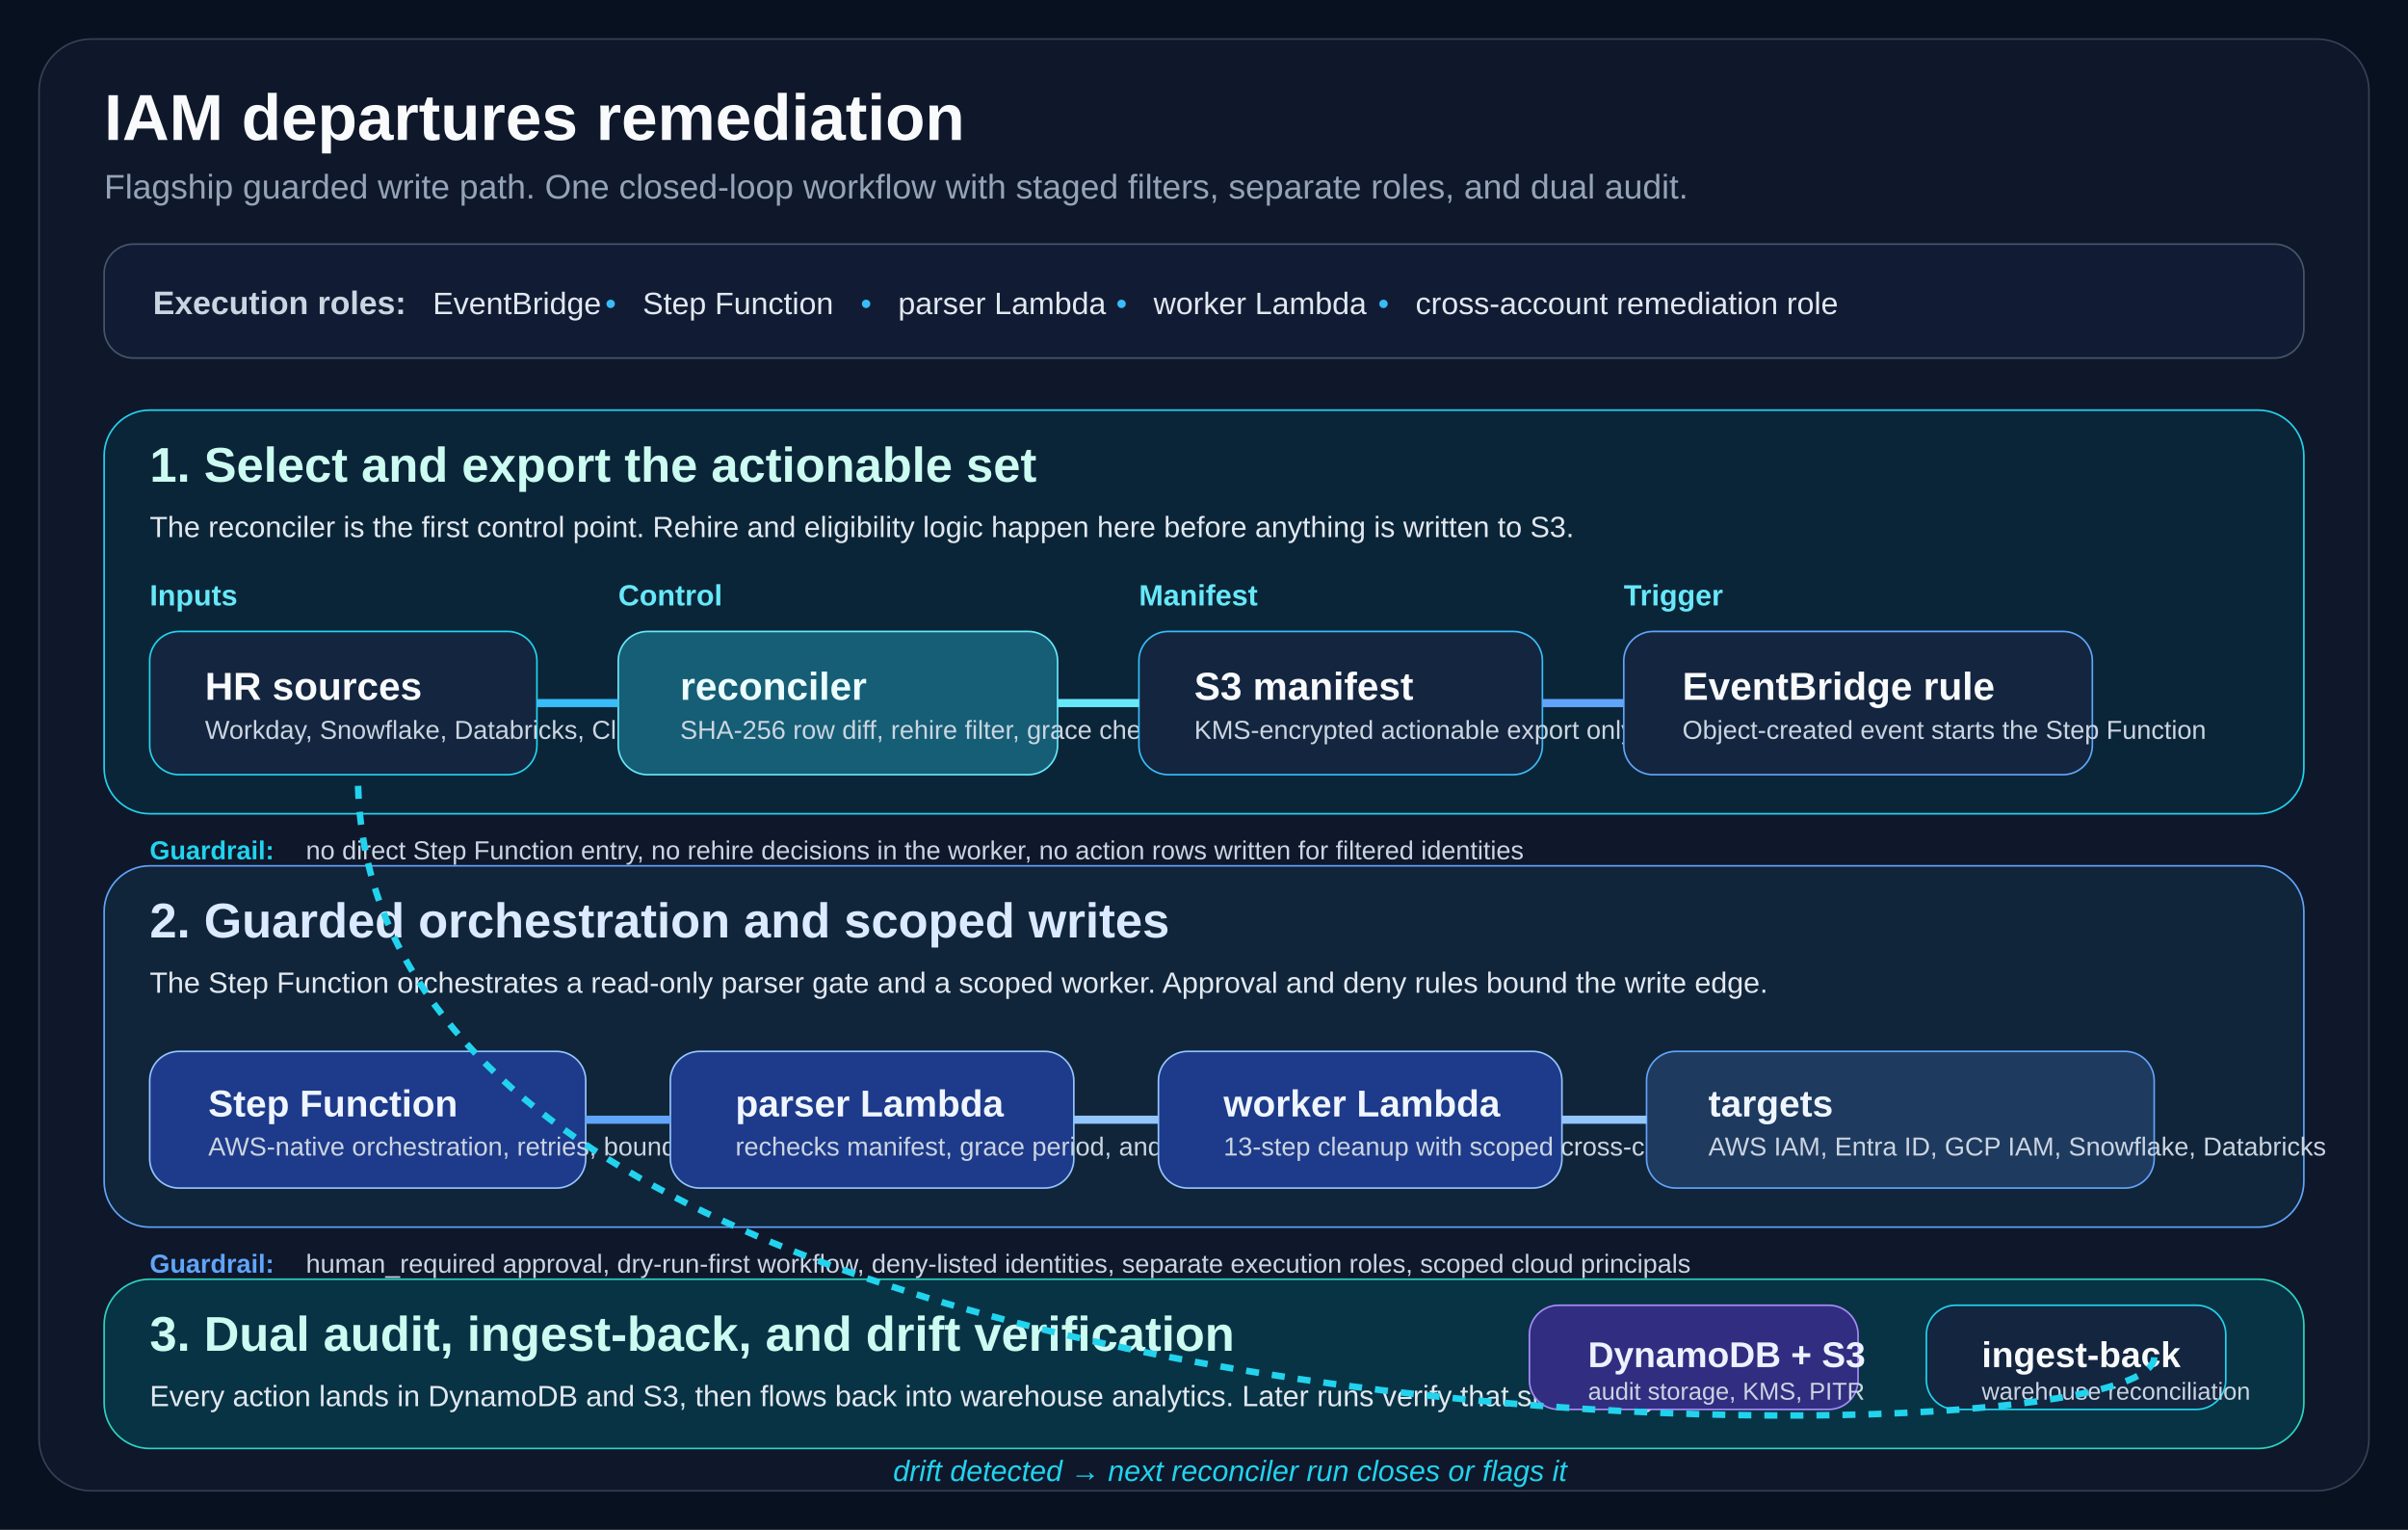
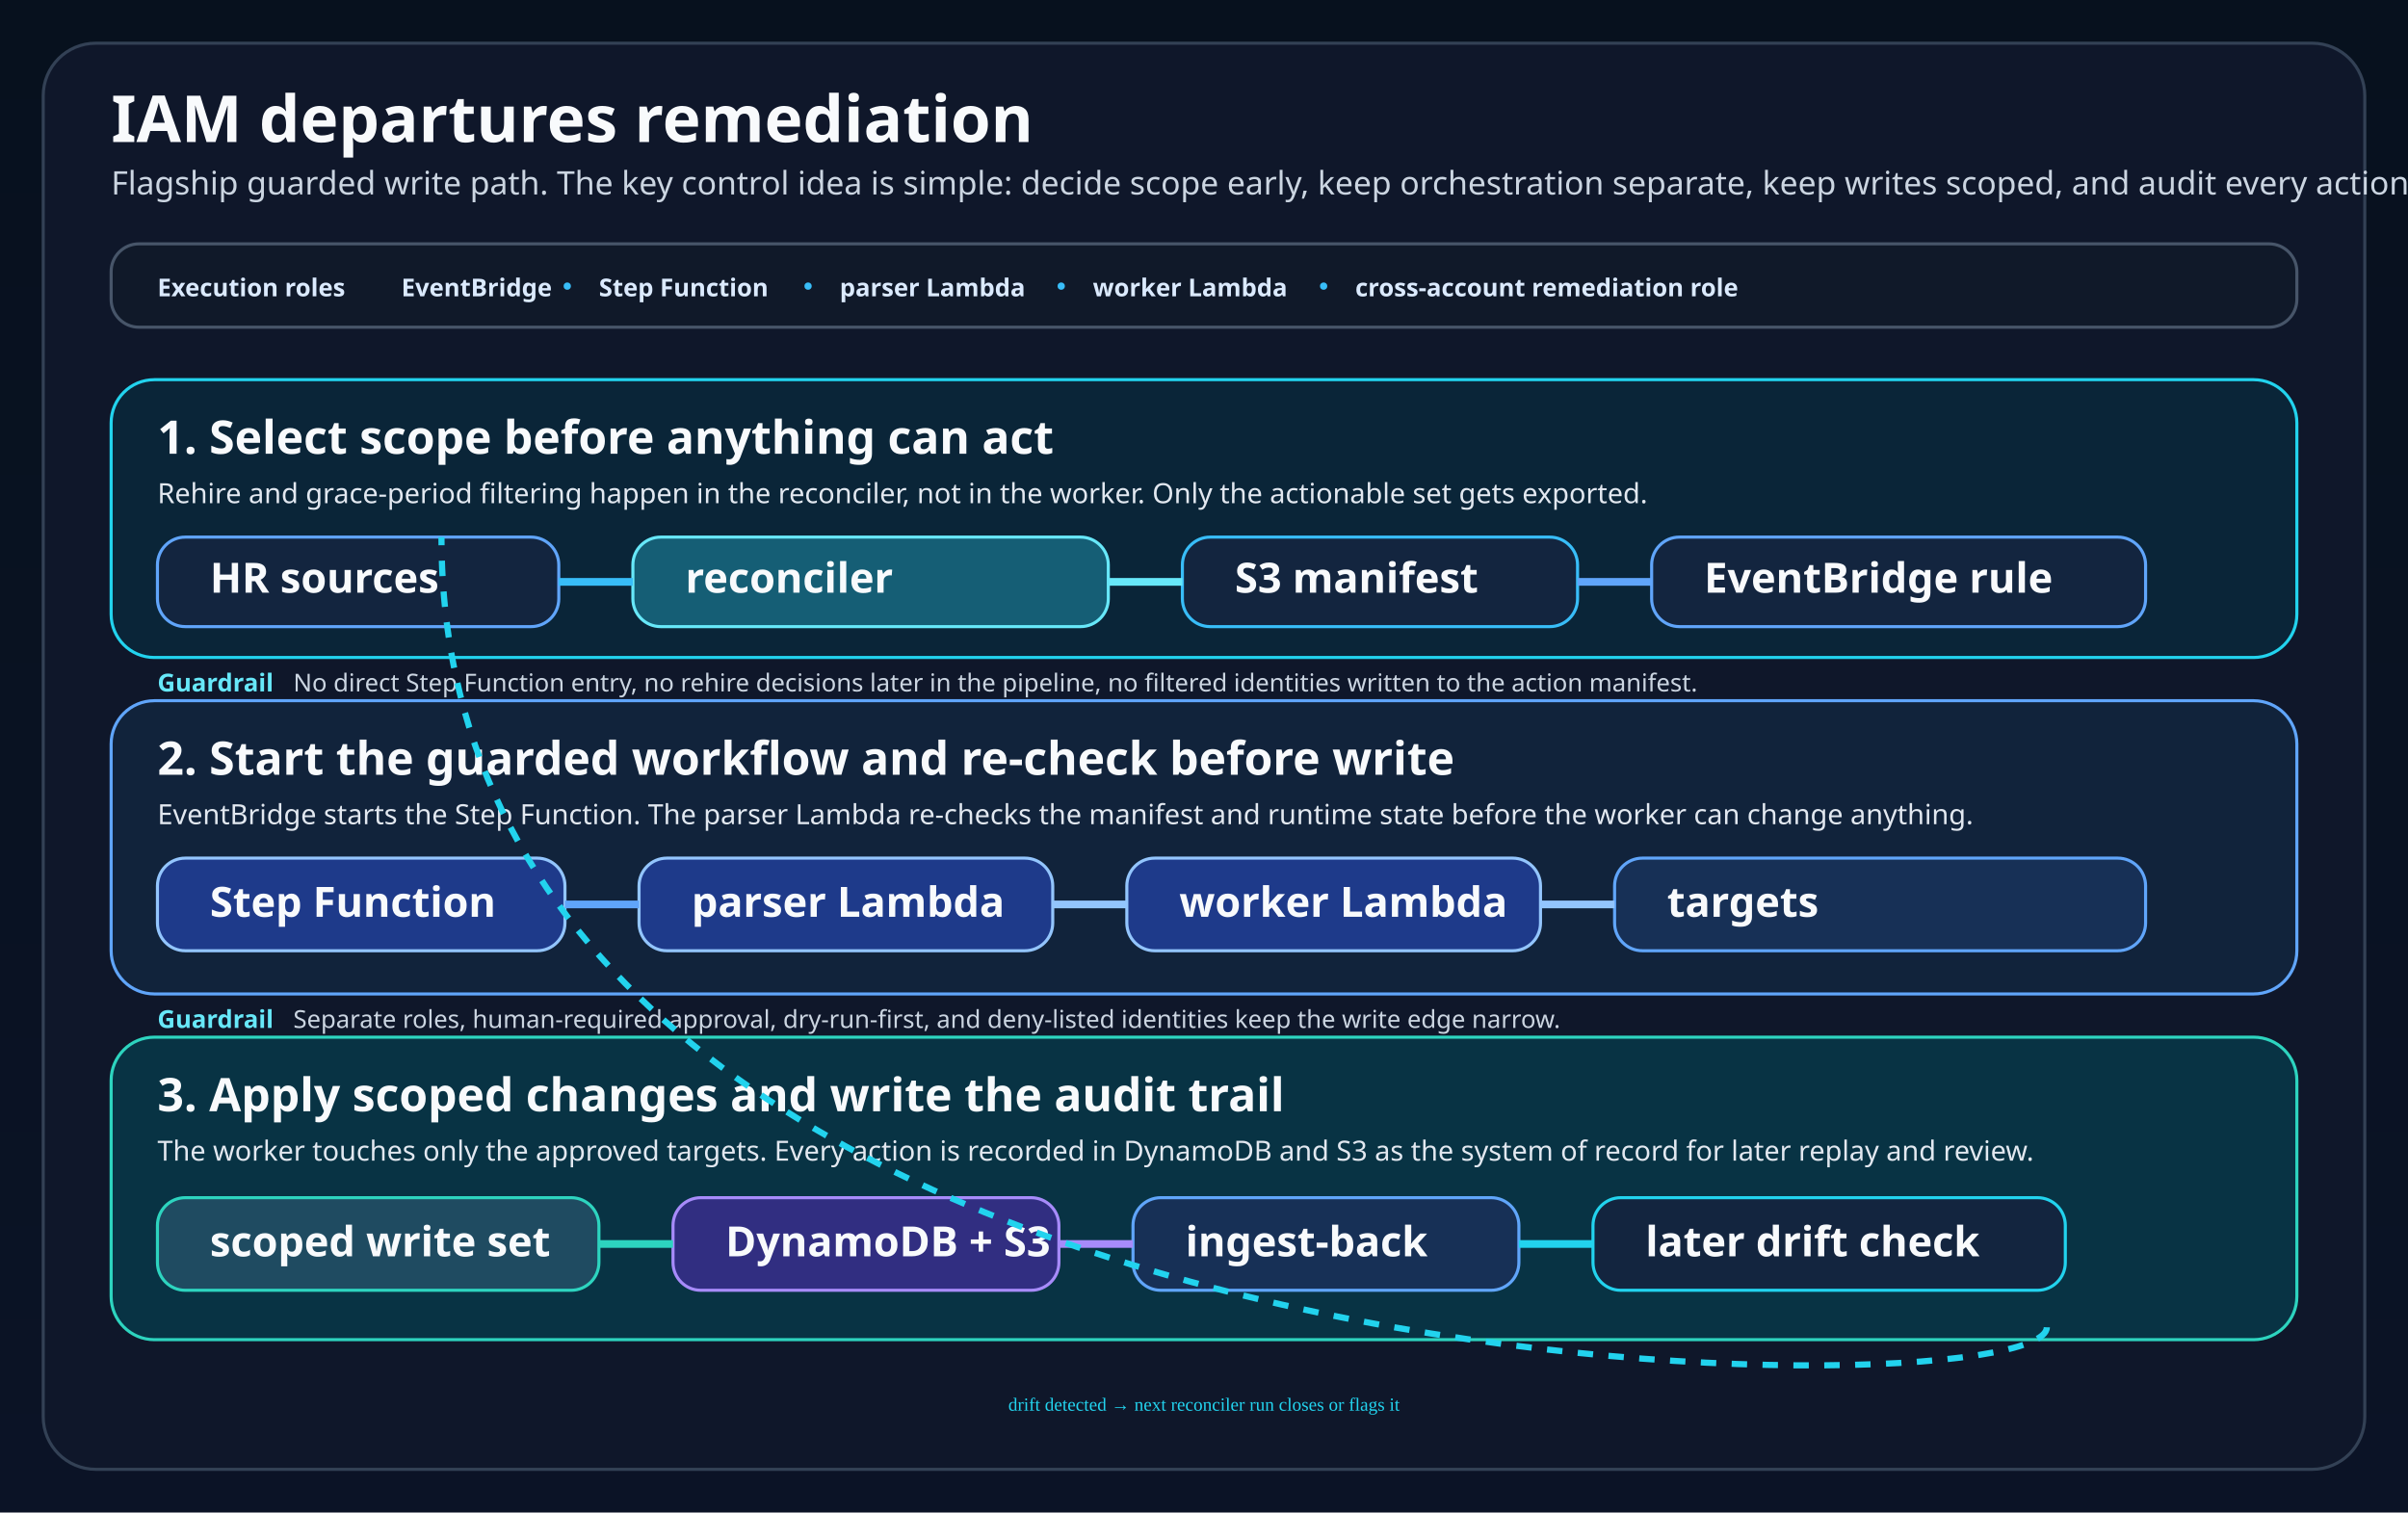
- <svg xmlns="http://www.w3.org/2000/svg" width="1480" height="940" viewBox="0 0 1480 940" role="img" aria-labelledby="title desc">
-   <rect width="1480" height="940" fill="#08111f" />
-   <rect x="24" y="24" width="1432" height="892" rx="32" fill="#0f172a" stroke="#334155" />
-   <g font-family="Arial, sans-serif">
-     <text x="64" y="86" fill="#f8fafc" font-size="40" font-weight="700">IAM departures remediation</text>
-     <text x="64" y="122" fill="#94a3b8" font-size="21">Flagship guarded write path. One closed-loop workflow with staged filters, separate roles, and dual audit.</text>
-     <rect x="64" y="150" width="1352" height="70" rx="18" fill="#111c34" stroke="#475569" />
-     <text x="94" y="193" fill="#cbd5e1" font-size="20" font-weight="700">Execution roles:</text>
-     <text x="266" y="193" fill="#e2e8f0" font-size="19">EventBridge</text>
-     <text x="372" y="193" fill="#38bdf8" font-size="19">•</text>
-     <text x="395" y="193" fill="#e2e8f0" font-size="19">Step Function</text>
-     <text x="529" y="193" fill="#38bdf8" font-size="19">•</text>
-     <text x="552" y="193" fill="#e2e8f0" font-size="19">parser Lambda</text>
-     <text x="686" y="193" fill="#38bdf8" font-size="19">•</text>
-     <text x="709" y="193" fill="#e2e8f0" font-size="19">worker Lambda</text>
-     <text x="847" y="193" fill="#38bdf8" font-size="19">•</text>
-     <text x="870" y="193" fill="#e2e8f0" font-size="19">cross-account remediation role</text>
-     <rect x="64" y="252" width="1352" height="248" rx="28" fill="#0b2538" stroke="#22d3ee" />
-     <text x="92" y="296" fill="#ccfbf1" font-size="30" font-weight="700">1. Select and export the actionable set</text>
-     <text x="92" y="330" fill="#e2e8f0" font-size="18">The reconciler is the first control point. Rehire and eligibility logic happen here before anything is written to S3.</text>
-     <text x="92" y="372" fill="#67e8f9" font-size="18" font-weight="700">Inputs</text>
-     <rect x="92" y="388" width="238" height="88" rx="18" fill="#13253f" stroke="#22d3ee" />
-     <text x="126" y="430" fill="#f8fafc" font-size="24" font-weight="700">HR sources</text>
-     <text x="126" y="454" fill="#cbd5e1" font-size="16">Workday, Snowflake, Databricks, ClickHouse</text>
-     <text x="380" y="372" fill="#67e8f9" font-size="18" font-weight="700">Control</text>
-     <rect x="380" y="388" width="270" height="88" rx="18" fill="#155e75" stroke="#67e8f9" />
-     <text x="418" y="430" fill="#ecfeff" font-size="24" font-weight="700">reconciler</text>
-     <text x="418" y="454" fill="#cbd5e1" font-size="16">SHA-256 row diff, rehire filter, grace check</text>
-     <text x="700" y="372" fill="#67e8f9" font-size="18" font-weight="700">Manifest</text>
-     <rect x="700" y="388" width="248" height="88" rx="18" fill="#13253f" stroke="#38bdf8" />
-     <text x="734" y="430" fill="#f8fafc" font-size="24" font-weight="700">S3 manifest</text>
-     <text x="734" y="454" fill="#cbd5e1" font-size="16">KMS-encrypted actionable export only</text>
-     <text x="998" y="372" fill="#67e8f9" font-size="18" font-weight="700">Trigger</text>
-     <rect x="998" y="388" width="288" height="88" rx="18" fill="#13253f" stroke="#60a5fa" />
-     <text x="1034" y="430" fill="#f8fafc" font-size="24" font-weight="700">EventBridge rule</text>
-     <text x="1034" y="454" fill="#cbd5e1" font-size="16">Object-created event starts the Step Function</text>
-     <path d="M330 432 L380 432" stroke="#38bdf8" stroke-width="5" fill="none" />
-     <path d="M650 432 L700 432" stroke="#67e8f9" stroke-width="5" fill="none" />
-     <path d="M948 432 L998 432" stroke="#60a5fa" stroke-width="5" fill="none" />
-     <text x="92" y="528" fill="#22d3ee" font-size="16" font-weight="700">Guardrail:</text>
-     <text x="188" y="528" fill="#cbd5e1" font-size="16">no direct Step Function entry, no rehire decisions in the worker, no action rows written for filtered identities</text>
-     <rect x="64" y="532" width="1352" height="222" rx="28" fill="#10243a" stroke="#60a5fa" />
-     <text x="92" y="576" fill="#dbeafe" font-size="30" font-weight="700">2. Guarded orchestration and scoped writes</text>
-     <text x="92" y="610" fill="#e2e8f0" font-size="18">The Step Function orchestrates a read-only parser gate and a scoped worker. Approval and deny rules bound the write edge.</text>
-     <rect x="92" y="646" width="268" height="84" rx="18" fill="#1e3a8a" stroke="#93c5fd" />
-     <text x="128" y="686" fill="#eff6ff" font-size="23" font-weight="700">Step Function</text>
-     <text x="128" y="710" fill="#cbd5e1" font-size="16">AWS-native orchestration, retries, bounded fan-out</text>
-     <rect x="412" y="646" width="248" height="84" rx="18" fill="#1e3a8a" stroke="#93c5fd" />
-     <text x="452" y="686" fill="#eff6ff" font-size="23" font-weight="700">parser Lambda</text>
-     <text x="452" y="710" fill="#cbd5e1" font-size="16">rechecks manifest, grace period, and IAM state</text>
-     <rect x="712" y="646" width="248" height="84" rx="18" fill="#1e3a8a" stroke="#93c5fd" />
-     <text x="752" y="686" fill="#eff6ff" font-size="23" font-weight="700">worker Lambda</text>
-     <text x="752" y="710" fill="#cbd5e1" font-size="16">13-step cleanup with scoped cross-cloud workers</text>
-     <rect x="1012" y="646" width="312" height="84" rx="18" fill="#1e3a5f" stroke="#60a5fa" />
-     <text x="1050" y="686" fill="#eff6ff" font-size="23" font-weight="700">targets</text>
-     <text x="1050" y="710" fill="#cbd5e1" font-size="16">AWS IAM, Entra ID, GCP IAM, Snowflake, Databricks</text>
-     <path d="M360 688 L412 688" stroke="#60a5fa" stroke-width="5" fill="none" />
-     <path d="M660 688 L712 688" stroke="#93c5fd" stroke-width="5" fill="none" />
-     <path d="M960 688 L1012 688" stroke="#93c5fd" stroke-width="5" fill="none" />
-     <text x="92" y="782" fill="#60a5fa" font-size="16" font-weight="700">Guardrail:</text>
-     <text x="188" y="782" fill="#cbd5e1" font-size="16">human_required approval, dry-run-first workflow, deny-listed identities, separate execution roles, scoped cloud principals</text>
-     <rect x="64" y="786" width="1352" height="104" rx="28" fill="#083344" stroke="#2dd4bf" />
-     <text x="92" y="830" fill="#ccfbf1" font-size="30" font-weight="700">3. Dual audit, ingest-back, and drift verification</text>
-     <text x="92" y="864" fill="#e2e8f0" font-size="18">Every action lands in DynamoDB and S3, then flows back into warehouse analytics. Later runs verify that state really closed.</text>
-     <rect x="940" y="802" width="202" height="64" rx="18" fill="#312e81" stroke="#a78bfa" />
-     <text x="976" y="840" fill="#eef2ff" font-size="22" font-weight="700">DynamoDB + S3</text>
-     <text x="976" y="860" fill="#cbd5e1" font-size="15">audit storage, KMS, PITR</text>
-     <rect x="1184" y="802" width="184" height="64" rx="18" fill="#13253f" stroke="#22d3ee" />
-     <text x="1218" y="840" fill="#f8fafc" font-size="22" font-weight="700">ingest-back</text>
-     <text x="1218" y="860" fill="#cbd5e1" font-size="15">warehouse reconciliation</text>
-     <path d="M1324 834 C 1324 906, 220 906, 220 476" stroke="#22d3ee" stroke-width="4" stroke-dasharray="8 8" fill="none" />
-     <text x="756" y="910" fill="#22d3ee" font-size="18" font-style="italic" text-anchor="middle">drift detected → next reconciler run closes or flags it</text>
+ <svg xmlns="http://www.w3.org/2000/svg" width="1560" height="980" viewBox="0 0 1560 980" role="img" aria-labelledby="title desc">
+   <defs>
+     <linearGradient id="bg" x1="0" y1="0" x2="0" y2="1">
+       <stop offset="0%" stop-color="#07111e" />
+       <stop offset="100%" stop-color="#0b1326" />
+     </linearGradient>
+     <style>
+       .title { fill: #f8fafc; font: 700 42px 'IBM Plex Sans', 'Segoe UI', sans-serif; }
+       .subtitle { fill: #cbd5e1; font: 400 21px 'IBM Plex Sans', 'Segoe UI', sans-serif; }
+       .chip { fill: #dbeafe; font: 600 16px 'IBM Plex Sans', 'Segoe UI', sans-serif; }
+       .eyebrow { fill: #67e8f9; font: 700 16px 'IBM Plex Sans', 'Segoe UI', sans-serif; letter-spacing: .08em; text-transform: uppercase; }
+       .stage { fill: #f8fafc; font: 700 30px 'IBM Plex Sans', 'Segoe UI', sans-serif; }
+       .body { fill: #e2e8f0; font: 400 18px 'IBM Plex Sans', 'Segoe UI', sans-serif; }
+       .cardtitle { fill: #f8fafc; font: 700 27px 'IBM Plex Sans', 'Segoe UI', sans-serif; }
+       .cardbody { fill: #cbd5e1; font: 400 16px 'IBM Plex Sans', 'Segoe UI', sans-serif; }
+       .guardlabel { fill: #67e8f9; font: 700 16px 'IBM Plex Sans', 'Segoe UI', sans-serif; }
+       .guard { fill: #cbd5e1; font: 400 16px 'IBM Plex Sans', 'Segoe UI', sans-serif; }
+     </style>
+   </defs>
+   <rect width="1560" height="980" fill="url(#bg)" />
+   <rect x="28" y="28" width="1504" height="924" rx="34" fill="#0f172a" stroke="#334155" stroke-width="2" />
+   <g>
+     <text x="72" y="92" class="title">IAM departures remediation</text>
+     <text x="72" y="126" class="subtitle">Flagship guarded write path. The key control idea is simple: decide scope early, keep orchestration separate, keep writes scoped, and audit every action twice.</text>
+     <rect x="72" y="158" width="1416" height="54" rx="18" fill="#101929" stroke="#475569" stroke-width="2" />
+     <text x="102" y="192" class="chip">Execution roles</text>
+     <text x="260" y="192" class="chip">EventBridge</text>
+     <text x="364" y="192" fill="#38bdf8" font-size="20">•</text>
+     <text x="388" y="192" class="chip">Step Function</text>
+     <text x="520" y="192" fill="#38bdf8" font-size="20">•</text>
+     <text x="544" y="192" class="chip">parser Lambda</text>
+     <text x="684" y="192" fill="#38bdf8" font-size="20">•</text>
+     <text x="708" y="192" class="chip">worker Lambda</text>
+     <text x="854" y="192" fill="#38bdf8" font-size="20">•</text>
+     <text x="878" y="192" class="chip">cross-account remediation role</text>
+     <rect x="72" y="246" width="1416" height="180" rx="28" fill="#0a2538" stroke="#22d3ee" stroke-width="2" />
+     <text x="102" y="294" class="stage">1. Select scope before anything can act</text>
+     <text x="102" y="326" class="body">Rehire and grace-period filtering happen in the reconciler, not in the worker. Only the actionable set gets exported.</text>
+     <rect x="102" y="348" width="260" height="58" rx="18" fill="#13253f" stroke="#60a5fa" stroke-width="2" />
+     <rect x="410" y="348" width="308" height="58" rx="18" fill="#155e75" stroke="#67e8f9" stroke-width="2" />
+     <rect x="766" y="348" width="256" height="58" rx="18" fill="#13253f" stroke="#38bdf8" stroke-width="2" />
+     <rect x="1070" y="348" width="320" height="58" rx="18" fill="#13253f" stroke="#60a5fa" stroke-width="2" />
+     <text x="136" y="384" class="cardtitle">HR sources</text>
+     <text x="444" y="384" class="cardtitle">reconciler</text>
+     <text x="800" y="384" class="cardtitle">S3 manifest</text>
+     <text x="1104" y="384" class="cardtitle">EventBridge rule</text>
+     <path d="M362 377 L410 377" stroke="#38bdf8" stroke-width="5" fill="none" />
+     <path d="M718 377 L766 377" stroke="#67e8f9" stroke-width="5" fill="none" />
+     <path d="M1022 377 L1070 377" stroke="#60a5fa" stroke-width="5" fill="none" />
+     <text x="102" y="448" class="guardlabel">Guardrail</text>
+     <text x="190" y="448" class="guard">No direct Step Function entry, no rehire decisions later in the pipeline, no filtered identities written to the action manifest.</text>
+     <rect x="72" y="454" width="1416" height="190" rx="28" fill="#11233b" stroke="#60a5fa" stroke-width="2" />
+     <text x="102" y="502" class="stage">2. Start the guarded workflow and re-check before write</text>
+     <text x="102" y="534" class="body">EventBridge starts the Step Function. The parser Lambda re-checks the manifest and runtime state before the worker can change anything.</text>
+     <rect x="102" y="556" width="264" height="60" rx="18" fill="#1e3a8a" stroke="#93c5fd" stroke-width="2" />
+     <rect x="414" y="556" width="268" height="60" rx="18" fill="#1e3a8a" stroke="#93c5fd" stroke-width="2" />
+     <rect x="730" y="556" width="268" height="60" rx="18" fill="#1e3a8a" stroke="#93c5fd" stroke-width="2" />
+     <rect x="1046" y="556" width="344" height="60" rx="18" fill="#173056" stroke="#60a5fa" stroke-width="2" />
+     <text x="136" y="594" class="cardtitle">Step Function</text>
+     <text x="448" y="594" class="cardtitle">parser Lambda</text>
+     <text x="764" y="594" class="cardtitle">worker Lambda</text>
+     <text x="1080" y="594" class="cardtitle">targets</text>
+     <path d="M366 586 L414 586" stroke="#60a5fa" stroke-width="5" fill="none" />
+     <path d="M682 586 L730 586" stroke="#93c5fd" stroke-width="5" fill="none" />
+     <path d="M998 586 L1046 586" stroke="#93c5fd" stroke-width="5" fill="none" />
+     <text x="102" y="666" class="guardlabel">Guardrail</text>
+     <text x="190" y="666" class="guard">Separate roles, human-required approval, dry-run-first, and deny-listed identities keep the write edge narrow.</text>
+     <rect x="72" y="672" width="1416" height="196" rx="28" fill="#083344" stroke="#2dd4bf" stroke-width="2" />
+     <text x="102" y="720" class="stage">3. Apply scoped changes and write the audit trail</text>
+     <text x="102" y="752" class="body">The worker touches only the approved targets. Every action is recorded in DynamoDB and S3 as the system of record for later replay and review.</text>
+     <rect x="102" y="776" width="286" height="60" rx="18" fill="#1f4b61" stroke="#2dd4bf" stroke-width="2" />
+     <rect x="436" y="776" width="250" height="60" rx="18" fill="#312e81" stroke="#a78bfa" stroke-width="2" />
+     <rect x="734" y="776" width="250" height="60" rx="18" fill="#173056" stroke="#60a5fa" stroke-width="2" />
+     <rect x="1032" y="776" width="306" height="60" rx="18" fill="#13253f" stroke="#22d3ee" stroke-width="2" />
+     <text x="136" y="814" class="cardtitle">scoped write set</text>
+     <text x="470" y="814" class="cardtitle">DynamoDB + S3</text>
+     <text x="768" y="814" class="cardtitle">ingest-back</text>
+     <text x="1066" y="814" class="cardtitle">later drift check</text>
+     <path d="M388 806 L436 806" stroke="#2dd4bf" stroke-width="5" fill="none" />
+     <path d="M686 806 L734 806" stroke="#a78bfa" stroke-width="5" fill="none" />
+     <path d="M984 806 L1032 806" stroke="#22d3ee" stroke-width="5" fill="none" />
+     <path d="M1326 860 C1326 918 286 918 286 348" stroke="#22d3ee" stroke-width="4" stroke-dasharray="10 10" fill="none" />
+     <text x="780" y="914" fill="#22d3ee" font="italic 18px 'IBM Plex Sans', 'Segoe UI', sans-serif" text-anchor="middle">drift detected → next reconciler run closes or flags it</text>
  </g>
</svg>
